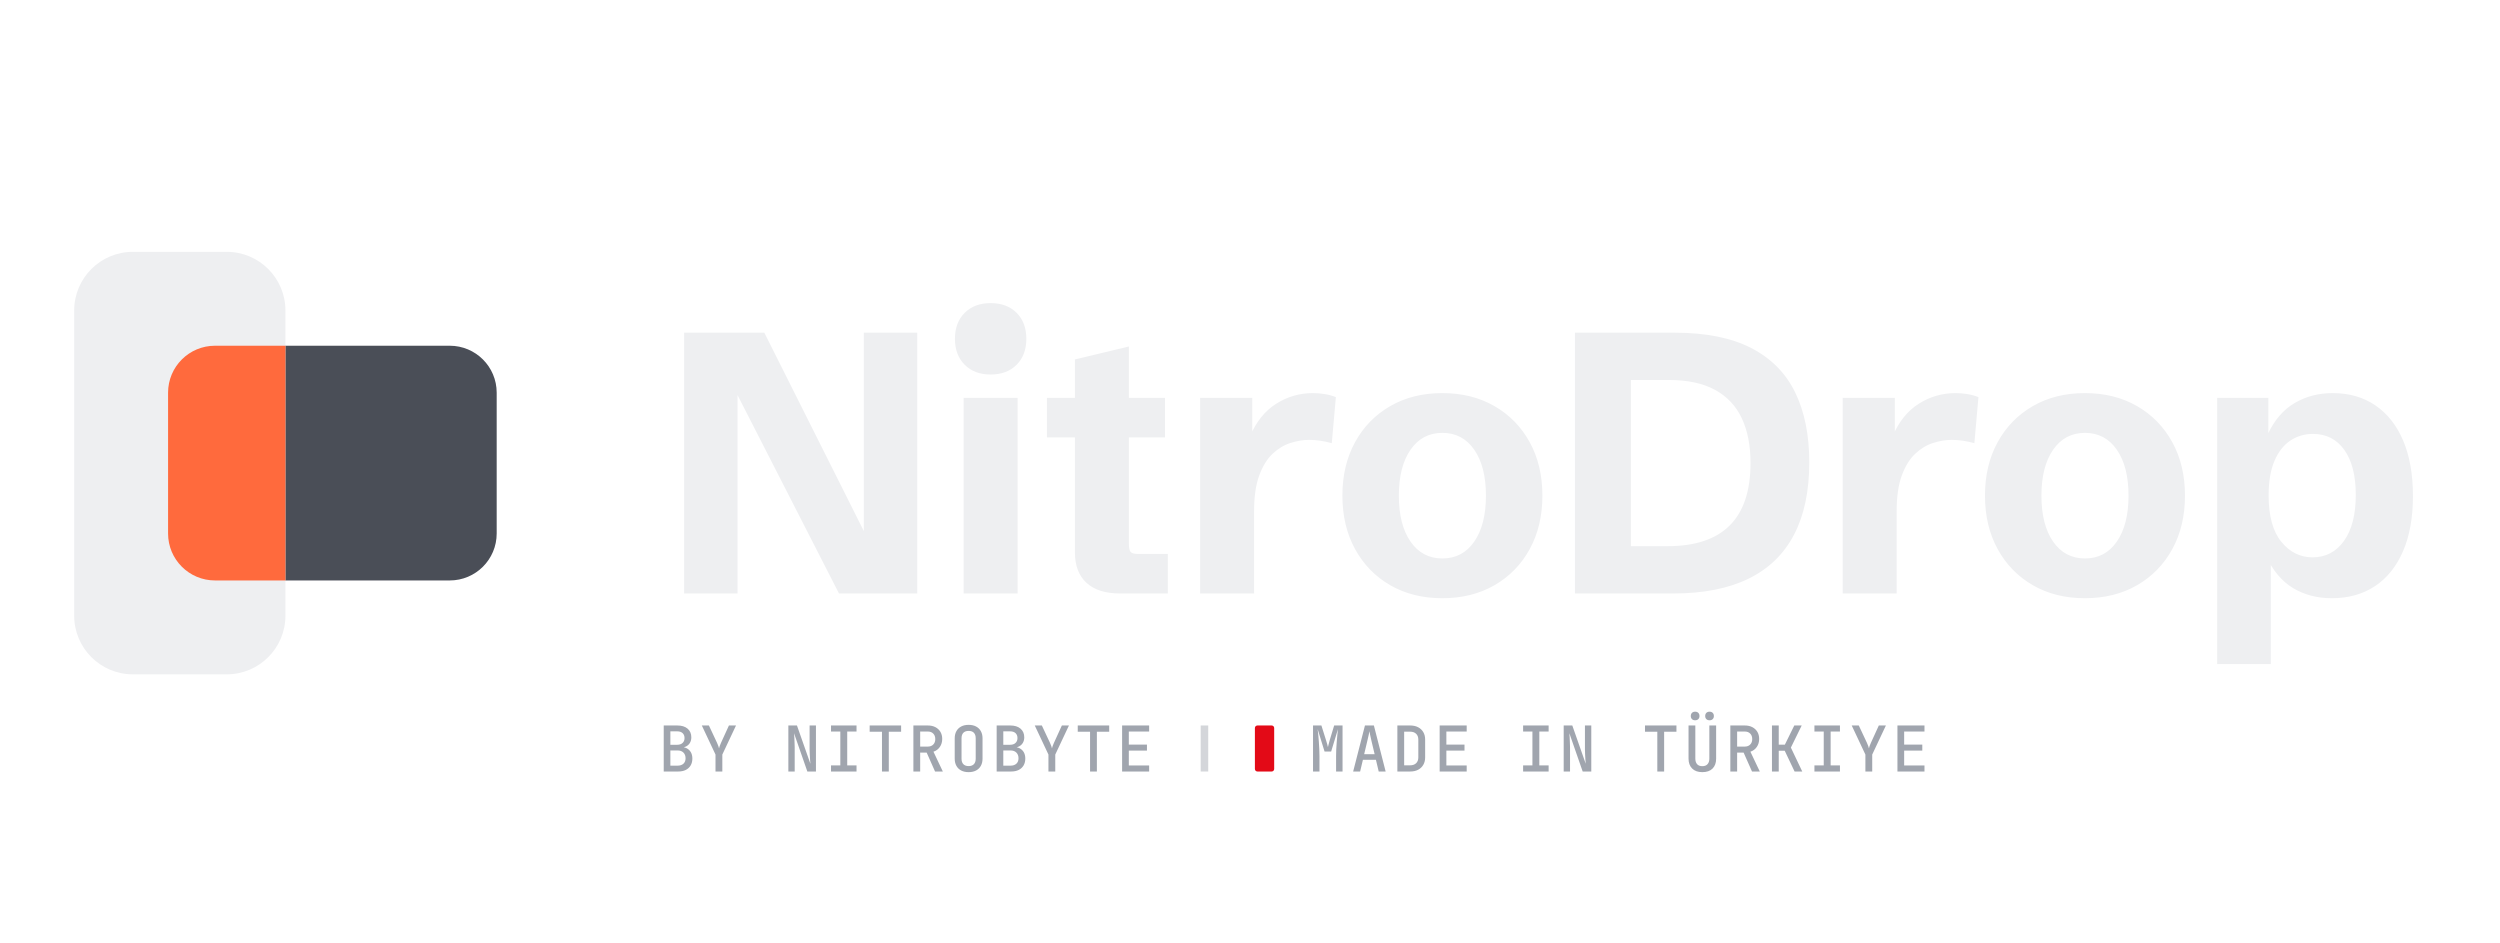
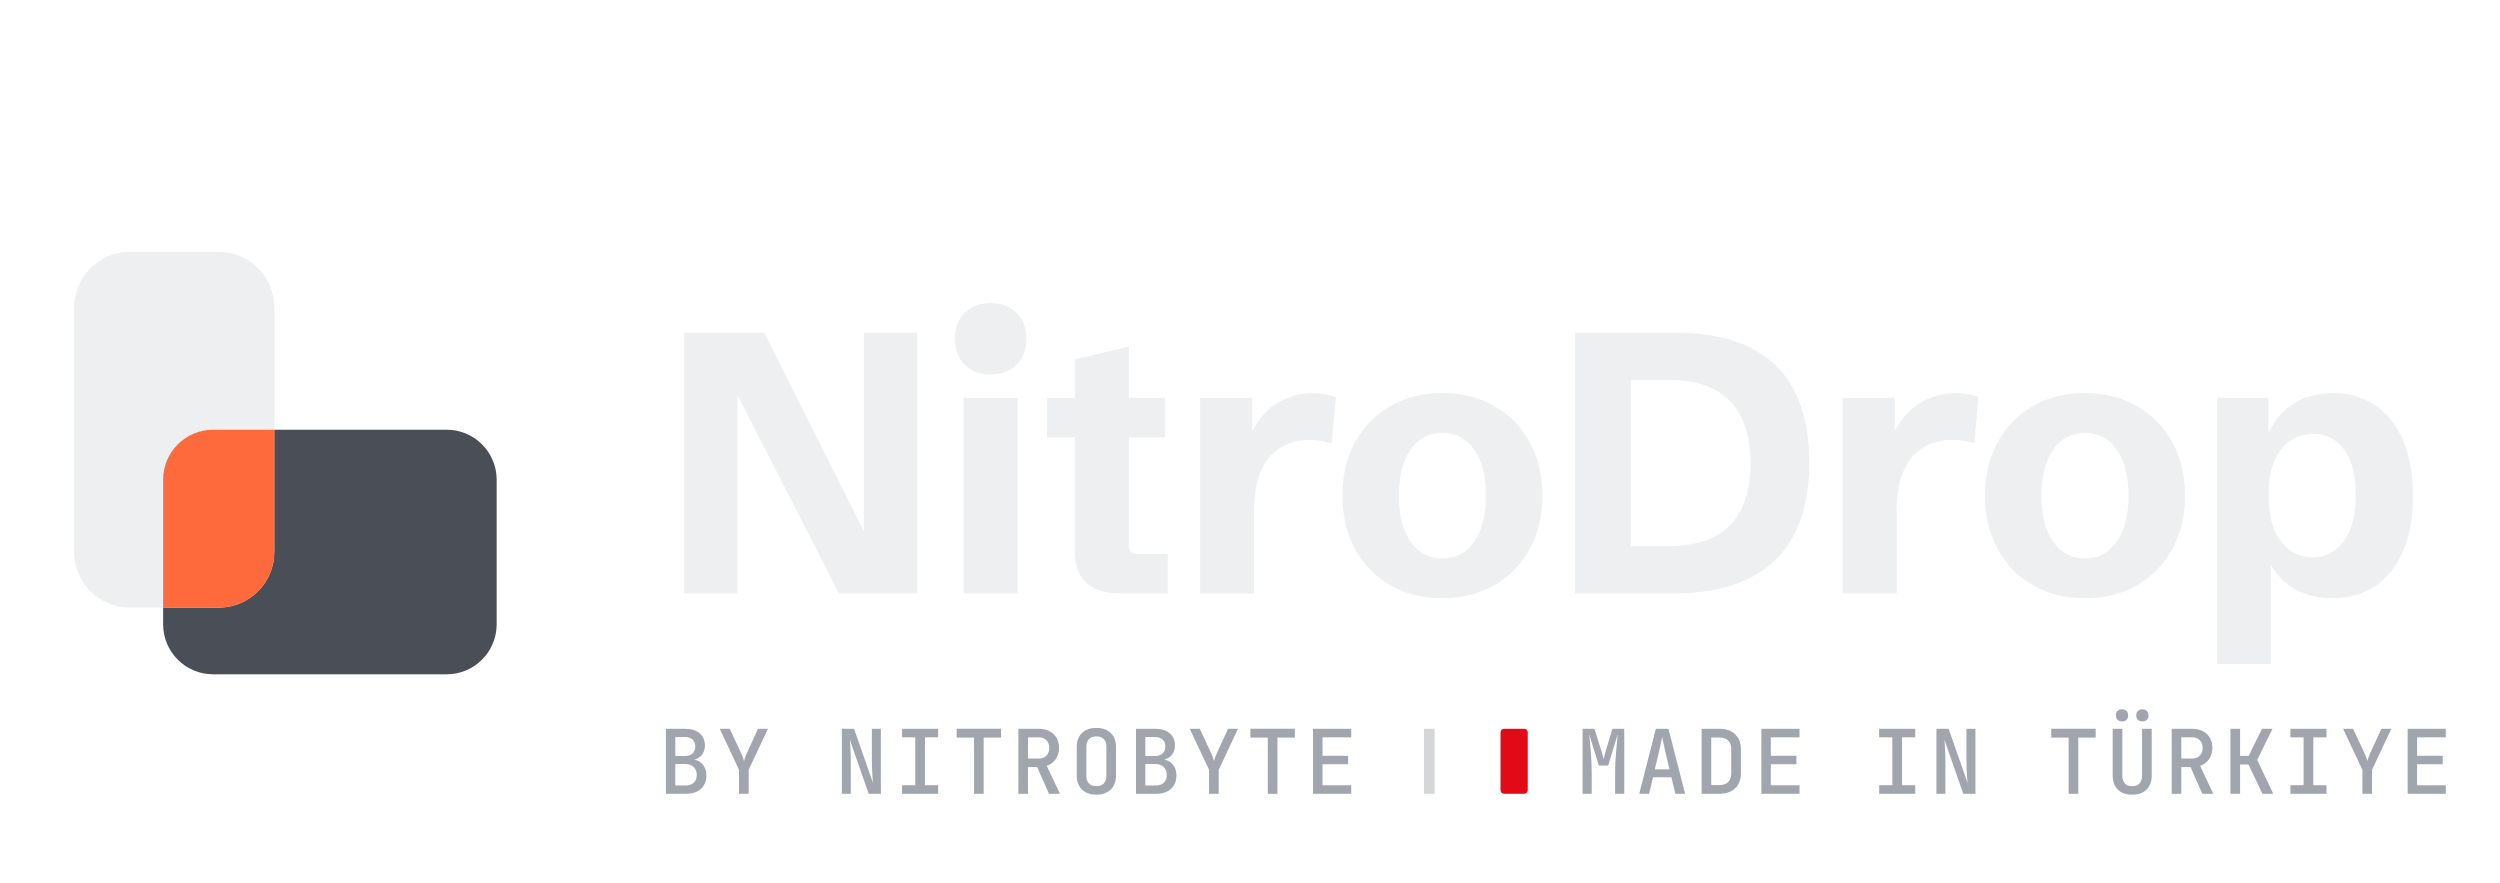
- <svg xmlns="http://www.w3.org/2000/svg" viewBox="0 0 674 254">
-   <g transform="translate(-2.15 48.91) scale(3.1641)">
+ <svg xmlns="http://www.w3.org/2000/svg" viewBox="0 0 674 238">
+   <g transform="translate(2.01 55.90) scale(2.9975)">
    <defs>
-       <clipPath id="clp10">
-         <rect x="7" y="6" width="18" height="36" rx="5" />
+       <clipPath id="clp20">
+         <rect x="6" y="4" width="18" height="32" rx="5" />
      </clipPath>
    </defs>
    <g fill="#4A4E57">
-       <rect x="15" y="14" width="28" height="20" rx="4" />
+       <rect x="14" y="20" width="30" height="22" rx="4.5" />
    </g>
    <g fill="#EEEFF1">
-       <rect x="7" y="6" width="18" height="36" rx="5" />
+       <rect x="6" y="4" width="18" height="32" rx="5" />
    </g>
-     <g fill="#FF6A3D" clip-path="url(#clp10)">
-       <rect x="15" y="14" width="28" height="20" rx="4" />
+     <g fill="#FF6A3D" clip-path="url(#clp20)">
+       <rect x="14" y="20" width="30" height="22" rx="4.5" />
    </g>
  </g>
  <path fill="#EEEFF1" d="M184.44 160.00L184.44 89.69L206.06 89.69L237.58 152.53L232.89 152.82L232.89 89.69L247.29 89.69L247.29 160.00L226.19 160.00L193.88 96.82L198.84 96.47L198.84 160.00L184.44 160.00ZM259.80 160.00L259.80 107.27L274.35 107.27L274.35 160.00L259.80 160.00ZM267.07 100.97Q262.71 100.97 260.08 98.34Q257.45 95.71 257.45 91.35Q257.45 86.96 260.08 84.34Q262.71 81.72 267.07 81.72Q271.46 81.72 274.08 84.34Q276.70 86.96 276.70 91.35Q276.70 95.71 274.08 98.34Q271.46 100.97 267.07 100.97ZM301.96 160.00Q296.07 160.00 292.94 157.15Q289.80 154.29 289.80 148.93L289.80 117.93L282.26 117.93L282.26 107.27L289.80 107.27L289.80 96.91L304.35 93.41L304.35 107.27L314.09 107.27L314.09 117.93L304.35 117.93L304.35 146.62Q304.35 148.25 304.81 148.79Q305.28 149.34 306.79 149.34L314.85 149.34L314.85 160.00L301.96 160.00ZM323.55 160.00L323.55 107.27L337.61 107.27L337.61 119.13L337.02 117.59Q339.53 111.71 344.06 108.85Q348.59 105.98 353.97 105.98Q355.50 105.98 357.06 106.23Q358.62 106.47 360.15 107.06L359.05 119.48Q355.87 118.59 352.93 118.59Q350.53 118.59 347.93 119.42Q345.33 120.24 343.10 122.33Q340.88 124.41 339.49 128.18Q338.10 131.95 338.10 137.82L338.10 160.00L323.55 160.00ZM388.85 161.28Q380.88 161.28 374.80 157.77Q368.73 154.26 365.32 148.02Q361.91 141.79 361.91 133.62Q361.91 125.45 365.32 119.22Q368.72 113.00 374.80 109.49Q380.88 105.98 388.84 105.98Q396.84 105.98 402.91 109.49Q408.99 112.99 412.41 119.22Q415.83 125.44 415.83 133.63Q415.83 141.81 412.41 148.04Q409.00 154.27 402.91 157.78Q396.81 161.28 388.85 161.28ZM388.87 150.56Q394.32 150.56 397.46 146.01Q400.61 141.46 400.61 133.63Q400.61 125.79 397.46 121.25Q394.31 116.70 388.87 116.70Q383.42 116.70 380.28 121.25Q377.13 125.79 377.13 133.63Q377.13 141.48 380.28 146.02Q383.43 150.56 388.87 150.56ZM424.61 160.00L424.61 89.69L451.43 89.69Q464.08 89.69 472.11 93.82Q480.14 97.95 483.96 105.76Q487.78 113.58 487.78 124.63Q487.78 136.30 483.66 144.17Q479.54 152.04 471.39 156.02Q463.24 160.00 451.15 160.00L424.61 160.00ZM439.69 147.25L449.56 147.25Q471.94 147.25 471.94 124.84Q471.94 117.75 469.58 112.75Q467.22 107.74 462.34 105.09Q457.47 102.44 449.84 102.44L439.69 102.44L439.69 147.25ZM496.79 160.00L496.79 107.27L510.85 107.27L510.85 119.13L510.26 117.59Q512.77 111.71 517.30 108.85Q521.83 105.98 527.22 105.98Q528.74 105.98 530.30 106.23Q531.86 106.47 533.39 107.06L532.29 119.48Q529.11 118.59 526.17 118.59Q523.78 118.59 521.17 119.42Q518.57 120.24 516.35 122.33Q514.12 124.41 512.73 128.18Q511.34 131.95 511.34 137.82L511.34 160.00L496.79 160.00ZM562.09 161.28Q554.12 161.28 548.05 157.77Q541.97 154.26 538.56 148.02Q535.15 141.79 535.15 133.62Q535.15 125.45 538.56 119.22Q541.97 113.00 548.04 109.49Q554.12 105.98 562.08 105.98Q570.08 105.98 576.16 109.49Q582.23 112.99 585.65 119.22Q589.07 125.44 589.07 133.63Q589.07 141.81 585.65 148.04Q582.24 154.27 576.15 157.78Q570.05 161.28 562.09 161.28ZM562.12 150.56Q567.56 150.56 570.70 146.01Q573.85 141.46 573.85 133.63Q573.85 125.79 570.70 121.25Q567.55 116.70 562.11 116.70Q556.67 116.70 553.52 121.25Q550.37 125.79 550.37 133.63Q550.37 141.48 553.52 146.02Q556.67 150.56 562.12 150.56ZM597.75 179.04L597.75 107.27L611.54 107.27L611.54 117.84L611.38 117.09Q614.10 111.30 618.66 108.64Q623.21 105.98 628.88 105.98Q635.55 105.98 640.40 109.29Q645.26 112.59 647.90 118.80Q650.53 125.02 650.53 133.74Q650.53 142.40 647.87 148.58Q645.21 154.76 640.30 158.02Q635.39 161.28 628.64 161.28Q622.80 161.28 618.25 158.57Q613.69 155.86 610.85 149.76L612.21 149.64L612.21 179.04L597.75 179.04ZM623.46 150.26Q628.78 150.26 631.95 145.81Q635.12 141.36 635.12 133.43Q635.12 125.63 632.04 121.31Q628.96 116.98 623.56 116.98Q620.20 116.98 617.48 118.78Q614.76 120.59 613.19 124.27Q611.62 127.95 611.62 133.54Q611.62 141.87 615.04 146.06Q618.47 150.26 623.46 150.26Z" />
-   <path fill="#A0A5AE" transform="translate(177.50 208.00)" d="M1.44 0.00L1.44 -12.41L5.11 -12.41Q6.86 -12.41 7.87 -11.56Q8.88 -10.70 8.88 -9.21Q8.88 -8.37 8.51 -7.74Q8.15 -7.12 7.50 -6.78Q6.85 -6.44 5.98 -6.45L5.98 -6.61Q6.92 -6.63 7.64 -6.26Q8.35 -5.89 8.76 -5.19Q9.16 -4.48 9.16 -3.49Q9.16 -2.43 8.70 -1.64Q8.23 -0.85 7.38 -0.42Q6.52 0.00 5.33 0.00L1.44 0.00ZM3.23 -1.58L5.18 -1.58Q6.18 -1.58 6.76 -2.11Q7.33 -2.64 7.33 -3.57Q7.33 -4.52 6.76 -5.10Q6.18 -5.68 5.18 -5.68L3.23 -5.68L3.23 -1.58ZM3.23 -7.21L5.08 -7.21Q6.00 -7.21 6.52 -7.70Q7.05 -8.19 7.05 -9.02Q7.05 -9.86 6.53 -10.35Q6.01 -10.83 5.09 -10.83L3.23 -10.83L3.23 -7.21ZM15.40 0.00L15.40 -4.57L11.71 -12.41L13.62 -12.41L15.82 -7.72Q16.03 -7.25 16.17 -6.86Q16.30 -6.46 16.35 -6.25Q16.40 -6.46 16.53 -6.86Q16.67 -7.25 16.88 -7.72L19.02 -12.41L20.93 -12.41L17.24 -4.57L17.24 0.00L15.40 0.00ZM35.04 0.00L35.04 -12.41L37.36 -12.41L40.98 -2.09Q40.94 -2.58 40.89 -3.26Q40.84 -3.94 40.81 -4.67Q40.77 -5.40 40.77 -6.00L40.77 -12.41L42.48 -12.41L42.48 0.00L40.16 0.00L36.57 -10.32Q36.61 -9.87 36.65 -9.21Q36.68 -8.55 36.71 -7.84Q36.75 -7.13 36.75 -6.51L36.75 0.00L35.04 0.00ZM46.54 0.00L46.54 -1.64L49.05 -1.64L49.05 -10.77L46.54 -10.77L46.54 -12.41L53.42 -12.41L53.42 -10.77L50.91 -10.77L50.91 -1.64L53.42 -1.64L53.42 0.00L46.54 0.00ZM60.28 0.00L60.28 -10.73L56.96 -10.73L56.96 -12.42L65.44 -12.42L65.44 -10.73L62.12 -10.73L62.12 0.00L60.28 0.00ZM68.75 0.00L68.75 -12.41L72.63 -12.41Q73.81 -12.41 74.68 -11.96Q75.55 -11.50 76.04 -10.69Q76.52 -9.88 76.52 -8.78Q76.52 -7.54 75.88 -6.62Q75.25 -5.70 74.16 -5.34L76.69 0.00L74.59 0.00L72.33 -5.10L70.58 -5.10L70.58 0.00L68.75 0.00ZM70.58 -6.72L72.63 -6.72Q73.56 -6.72 74.10 -7.27Q74.65 -7.82 74.65 -8.74Q74.65 -9.68 74.10 -10.23Q73.56 -10.78 72.63 -10.78L70.58 -10.78L70.58 -6.72ZM83.64 0.17Q82.48 0.17 81.64 -0.27Q80.80 -0.71 80.35 -1.52Q79.89 -2.34 79.89 -3.45L79.89 -8.96Q79.89 -10.08 80.35 -10.89Q80.80 -11.70 81.64 -12.14Q82.48 -12.58 83.64 -12.58Q84.80 -12.58 85.64 -12.14Q86.48 -11.70 86.93 -10.89Q87.39 -10.08 87.39 -8.97L87.39 -3.45Q87.39 -2.34 86.93 -1.52Q86.48 -0.71 85.64 -0.27Q84.80 0.17 83.64 0.17ZM83.64 -1.46Q84.57 -1.46 85.06 -1.98Q85.55 -2.49 85.55 -3.45L85.55 -8.96Q85.55 -9.92 85.06 -10.44Q84.58 -10.95 83.64 -10.95Q82.72 -10.95 82.22 -10.44Q81.73 -9.92 81.73 -8.96L81.73 -3.45Q81.73 -2.49 82.22 -1.98Q82.72 -1.46 83.64 -1.46ZM91.20 0.00L91.20 -12.41L94.87 -12.41Q96.62 -12.41 97.63 -11.56Q98.64 -10.70 98.64 -9.21Q98.64 -8.37 98.27 -7.74Q97.91 -7.12 97.26 -6.78Q96.61 -6.44 95.74 -6.45L95.74 -6.61Q96.68 -6.63 97.40 -6.26Q98.11 -5.89 98.52 -5.19Q98.92 -4.48 98.92 -3.49Q98.92 -2.43 98.46 -1.64Q97.99 -0.85 97.14 -0.42Q96.28 0.00 95.09 0.00L91.20 0.00ZM92.99 -1.58L94.94 -1.58Q95.94 -1.58 96.52 -2.11Q97.09 -2.64 97.09 -3.57Q97.09 -4.52 96.52 -5.10Q95.94 -5.68 94.94 -5.68L92.99 -5.68L92.99 -1.58ZM92.99 -7.21L94.84 -7.21Q95.76 -7.21 96.28 -7.70Q96.81 -8.19 96.81 -9.02Q96.81 -9.86 96.29 -10.35Q95.77 -10.83 94.85 -10.83L92.99 -10.83L92.99 -7.21ZM105.16 0.00L105.16 -4.57L101.47 -12.41L103.38 -12.41L105.58 -7.72Q105.79 -7.25 105.93 -6.86Q106.06 -6.46 106.11 -6.25Q106.16 -6.46 106.29 -6.86Q106.43 -7.25 106.64 -7.72L108.78 -12.41L110.69 -12.41L107.00 -4.57L107.00 0.00L105.16 0.00ZM116.38 0.00L116.38 -10.73L113.06 -10.73L113.06 -12.42L121.54 -12.42L121.54 -10.73L118.22 -10.73L118.22 0.00L116.38 0.00ZM125.02 0.00L125.02 -12.41L132.31 -12.41L132.31 -10.78L126.83 -10.78L126.83 -7.26L131.72 -7.26L131.72 -5.64L126.83 -5.64L126.83 -1.63L132.31 -1.63L132.31 0.00L125.02 0.00Z" />
-   <rect x="323.70" y="195.59" width="2.04" height="12.41" fill="#A0A5AE" opacity=".45" />
-   <rect x="338.32" y="195.59" width="5.20" height="12.41" rx="0.68" fill="#E30A17" />
-   <path fill="#A0A5AE" transform="translate(352.87 208.00)" d="M1.12 0.00L1.12 -12.41L3.38 -12.41L4.63 -8.43Q4.82 -7.86 4.95 -7.35Q5.09 -6.84 5.14 -6.58Q5.21 -6.84 5.33 -7.35Q5.45 -7.86 5.62 -8.44L6.82 -12.41L9.08 -12.41L9.08 0.00L7.34 0.00L7.34 -4.17Q7.34 -4.98 7.38 -5.95Q7.43 -6.93 7.51 -7.93Q7.59 -8.93 7.68 -9.84Q7.77 -10.74 7.84 -11.42L6.01 -5.39L4.23 -5.39L2.37 -11.42Q2.45 -10.76 2.54 -9.89Q2.62 -9.01 2.69 -8.02Q2.76 -7.04 2.81 -6.04Q2.86 -5.05 2.86 -4.17L2.86 0.00L1.12 0.00ZM11.94 0.00L15.12 -12.41L17.53 -12.41L20.70 0.00L18.83 0.00L18.08 -3.15L14.57 -3.15L13.82 0.00L11.94 0.00ZM14.91 -4.67L17.73 -4.67L16.88 -8.24Q16.65 -9.20 16.51 -9.90Q16.36 -10.60 16.32 -10.86Q16.28 -10.60 16.14 -9.90Q16.00 -9.20 15.76 -8.26L14.91 -4.67ZM23.86 0.00L23.86 -12.41L27.31 -12.41Q28.55 -12.41 29.45 -11.94Q30.35 -11.47 30.85 -10.62Q31.35 -9.77 31.35 -8.61L31.35 -3.82Q31.35 -2.66 30.85 -1.80Q30.35 -0.94 29.45 -0.47Q28.55 0.00 27.31 0.00L23.86 0.00ZM25.69 -1.67L27.31 -1.67Q28.33 -1.67 28.92 -2.24Q29.51 -2.81 29.51 -3.82L29.51 -8.61Q29.51 -9.60 28.92 -10.17Q28.33 -10.74 27.31 -10.74L25.69 -10.74L25.69 -1.67ZM35.26 0.00L35.26 -12.41L42.55 -12.41L42.55 -10.78L37.07 -10.78L37.07 -7.26L41.96 -7.26L41.96 -5.64L37.07 -5.64L37.07 -1.63L42.55 -1.63L42.55 0.00L35.26 0.00ZM57.76 0.00L57.76 -1.64L60.27 -1.64L60.27 -10.77L57.76 -10.77L57.76 -12.41L64.64 -12.41L64.64 -10.77L62.13 -10.77L62.13 -1.64L64.64 -1.64L64.64 0.00L57.76 0.00ZM68.70 0.00L68.70 -12.41L71.02 -12.41L74.64 -2.09Q74.60 -2.58 74.55 -3.26Q74.50 -3.94 74.47 -4.67Q74.43 -5.40 74.43 -6.00L74.43 -12.41L76.14 -12.41L76.14 0.00L73.82 0.00L70.23 -10.32Q70.27 -9.87 70.31 -9.21Q70.34 -8.55 70.37 -7.84Q70.41 -7.13 70.41 -6.51L70.41 0.00L68.70 0.00ZM93.94 0.00L93.94 -10.73L90.62 -10.73L90.62 -12.42L99.10 -12.42L99.10 -10.73L95.78 -10.73L95.78 0.00L93.94 0.00ZM106.08 0.17Q104.30 0.17 103.33 -0.81Q102.36 -1.79 102.36 -3.47L102.36 -12.41L104.19 -12.41L104.19 -3.48Q104.19 -2.53 104.66 -1.99Q105.13 -1.44 106.08 -1.44Q107.01 -1.44 107.49 -1.99Q107.97 -2.53 107.97 -3.48L107.97 -12.41L109.80 -12.41L109.80 -3.47Q109.80 -1.78 108.84 -0.80Q107.87 0.17 106.08 0.17ZM108.02 -13.81Q107.49 -13.81 107.17 -14.12Q106.85 -14.43 106.85 -14.96Q106.85 -15.50 107.17 -15.82Q107.49 -16.13 108.02 -16.13Q108.56 -16.13 108.87 -15.82Q109.19 -15.50 109.19 -14.96Q109.19 -14.43 108.87 -14.12Q108.56 -13.81 108.02 -13.81ZM104.14 -13.81Q103.60 -13.81 103.29 -14.12Q102.97 -14.43 102.97 -14.96Q102.97 -15.50 103.29 -15.82Q103.60 -16.13 104.14 -16.13Q104.67 -16.13 104.99 -15.82Q105.31 -15.50 105.31 -14.96Q105.31 -14.43 104.99 -14.12Q104.67 -13.81 104.14 -13.81ZM113.63 0.00L113.63 -12.41L117.51 -12.41Q118.69 -12.41 119.56 -11.96Q120.43 -11.50 120.92 -10.69Q121.40 -9.88 121.40 -8.78Q121.40 -7.54 120.76 -6.62Q120.13 -5.70 119.04 -5.34L121.57 0.00L119.47 0.00L117.21 -5.10L115.46 -5.10L115.46 0.00L113.63 0.00ZM115.46 -6.72L117.51 -6.72Q118.44 -6.72 118.98 -7.27Q119.53 -7.82 119.53 -8.74Q119.53 -9.68 118.98 -10.23Q118.44 -10.78 117.51 -10.78L115.46 -10.78L115.46 -6.72ZM124.85 0.00L124.85 -12.41L126.68 -12.41L126.68 -7.24L128.33 -7.24L130.87 -12.41L132.87 -12.41L129.95 -6.45L133.02 0.00L130.95 0.00L128.29 -5.60L126.68 -5.60L126.68 0.00L124.85 0.00ZM136.30 0.00L136.30 -1.64L138.81 -1.64L138.81 -10.77L136.30 -10.77L136.30 -12.41L143.18 -12.41L143.18 -10.77L140.67 -10.77L140.67 -1.64L143.18 -1.64L143.18 0.00L136.30 0.00ZM150.04 0.00L150.04 -4.57L146.35 -12.41L148.26 -12.41L150.46 -7.72Q150.67 -7.25 150.81 -6.86Q150.94 -6.46 150.99 -6.25Q151.04 -6.46 151.17 -6.86Q151.31 -7.25 151.52 -7.72L153.66 -12.41L155.57 -12.41L151.88 -4.57L151.88 0.00L150.04 0.00ZM158.68 0.00L158.68 -12.41L165.97 -12.41L165.97 -10.78L160.49 -10.78L160.49 -7.26L165.38 -7.26L165.38 -5.64L160.49 -5.64L160.49 -1.63L165.97 -1.63L165.97 0.00L158.68 0.00Z" />
+   <path fill="#A0A5AE" transform="translate(177.50 214.00)" d="M2.04 0.00L2.04 -17.52L7.21 -17.52Q9.69 -17.52 11.11 -16.32Q12.54 -15.11 12.54 -13.00Q12.54 -11.81 12.02 -10.93Q11.51 -10.05 10.59 -9.57Q9.67 -9.09 8.45 -9.11L8.45 -9.34Q9.78 -9.36 10.78 -8.84Q11.79 -8.32 12.36 -7.32Q12.94 -6.32 12.94 -4.93Q12.94 -3.43 12.28 -2.31Q11.62 -1.20 10.41 -0.60Q9.20 0.00 7.52 0.00L2.04 0.00ZM4.56 -2.23L7.31 -2.23Q8.72 -2.23 9.54 -2.98Q10.35 -3.73 10.35 -5.04Q10.35 -6.38 9.54 -7.20Q8.72 -8.02 7.31 -8.02L4.56 -8.02L4.56 -2.23ZM4.56 -10.18L7.18 -10.18Q8.47 -10.18 9.21 -10.87Q9.95 -11.56 9.95 -12.74Q9.95 -13.92 9.22 -14.61Q8.48 -15.29 7.19 -15.29L4.56 -15.29L4.56 -10.18ZM21.74 0.00L21.74 -6.46L16.54 -17.52L19.23 -17.52L22.33 -10.90Q22.63 -10.24 22.82 -9.68Q23.02 -9.12 23.08 -8.82Q23.15 -9.12 23.34 -9.68Q23.54 -10.24 23.83 -10.90L26.86 -17.52L29.54 -17.52L24.34 -6.46L24.34 0.00L21.74 0.00ZM49.46 0.00L49.46 -17.52L52.74 -17.52L57.85 -2.95Q57.79 -3.64 57.72 -4.60Q57.65 -5.56 57.61 -6.59Q57.56 -7.62 57.56 -8.47L57.56 -17.52L59.98 -17.52L59.98 0.00L56.70 0.00L51.62 -14.57Q51.68 -13.93 51.73 -13.00Q51.79 -12.07 51.83 -11.07Q51.88 -10.07 51.88 -9.19L51.88 0.00L49.46 0.00ZM65.70 0.00L65.70 -2.31L69.25 -2.31L69.25 -15.21L65.70 -15.21L65.70 -17.52L75.42 -17.52L75.42 -15.21L71.87 -15.21L71.87 -2.31L75.42 -2.31L75.42 0.00L65.70 0.00ZM85.10 0.00L85.10 -15.15L80.41 -15.15L80.41 -17.54L92.39 -17.54L92.39 -15.15L87.70 -15.15L87.70 0.00L85.10 0.00ZM97.05 0.00L97.05 -17.52L102.54 -17.52Q104.20 -17.52 105.43 -16.88Q106.66 -16.24 107.34 -15.09Q108.02 -13.94 108.02 -12.39Q108.02 -10.64 107.13 -9.35Q106.23 -8.05 104.70 -7.54L108.26 0.00L105.31 0.00L102.11 -7.20L99.64 -7.20L99.64 0.00L97.05 0.00ZM99.64 -9.49L102.54 -9.49Q103.84 -9.49 104.61 -10.27Q105.38 -11.04 105.38 -12.34Q105.38 -13.67 104.61 -14.45Q103.84 -15.22 102.54 -15.22L99.64 -15.22L99.64 -9.49ZM118.08 0.24Q116.45 0.24 115.26 -0.38Q114.07 -1.00 113.43 -2.15Q112.79 -3.30 112.79 -4.87L112.79 -12.65Q112.79 -14.23 113.43 -15.38Q114.07 -16.52 115.26 -17.14Q116.45 -17.76 118.08 -17.76Q119.72 -17.76 120.90 -17.14Q122.09 -16.52 122.73 -15.38Q123.37 -14.23 123.37 -12.66L123.37 -4.87Q123.37 -3.30 122.73 -2.15Q122.09 -1.00 120.90 -0.38Q119.72 0.24 118.08 0.24ZM118.08 -2.06Q119.40 -2.06 120.09 -2.79Q120.78 -3.52 120.78 -4.87L120.78 -12.65Q120.78 -14.01 120.09 -14.73Q119.40 -15.46 118.08 -15.46Q116.77 -15.46 116.08 -14.73Q115.38 -14.01 115.38 -12.65L115.38 -4.87Q115.38 -3.52 116.08 -2.79Q116.78 -2.06 118.08 -2.06ZM128.76 0.00L128.76 -17.52L133.93 -17.52Q136.41 -17.52 137.83 -16.32Q139.26 -15.11 139.26 -13.00Q139.26 -11.81 138.74 -10.93Q138.23 -10.05 137.31 -9.57Q136.39 -9.09 135.17 -9.11L135.17 -9.34Q136.50 -9.36 137.50 -8.84Q138.51 -8.32 139.08 -7.32Q139.66 -6.32 139.66 -4.93Q139.66 -3.43 139.00 -2.31Q138.34 -1.20 137.13 -0.60Q135.92 0.00 134.24 0.00L128.76 0.00ZM131.28 -2.23L134.03 -2.23Q135.44 -2.23 136.26 -2.98Q137.07 -3.73 137.07 -5.04Q137.07 -6.38 136.26 -7.20Q135.44 -8.02 134.03 -8.02L131.28 -8.02L131.28 -2.23ZM131.28 -10.18L133.90 -10.18Q135.19 -10.18 135.93 -10.87Q136.67 -11.56 136.67 -12.74Q136.67 -13.92 135.94 -14.61Q135.20 -15.29 133.91 -15.29L131.28 -15.29L131.28 -10.18ZM148.46 0.00L148.46 -6.46L143.26 -17.52L145.95 -17.52L149.05 -10.90Q149.35 -10.24 149.54 -9.68Q149.74 -9.12 149.80 -8.82Q149.87 -9.12 150.06 -9.68Q150.26 -10.24 150.55 -10.90L153.58 -17.52L156.26 -17.52L151.06 -6.46L151.06 0.00L148.46 0.00ZM164.30 0.00L164.30 -15.15L159.61 -15.15L159.61 -17.54L171.59 -17.54L171.59 -15.15L166.90 -15.15L166.90 0.00L164.30 0.00ZM176.50 0.00L176.50 -17.52L186.79 -17.52L186.79 -15.22L179.05 -15.22L179.05 -10.24L185.95 -10.24L185.95 -7.96L179.05 -7.96L179.05 -2.30L186.79 -2.30L186.79 0.00L176.50 0.00Z" />
+   <rect x="383.90" y="196.48" width="2.88" height="17.52" fill="#A0A5AE" opacity=".45" />
+   <rect x="404.54" y="196.48" width="7.34" height="17.52" rx="0.96" fill="#E30A17" />
+   <path fill="#A0A5AE" transform="translate(425.08 214.00)" d="M1.58 0.00L1.58 -17.52L4.78 -17.52L6.54 -11.90Q6.80 -11.10 6.99 -10.38Q7.18 -9.66 7.26 -9.29Q7.35 -9.66 7.52 -10.38Q7.70 -11.10 7.94 -11.92L9.62 -17.52L12.82 -17.52L12.82 0.00L10.36 0.00L10.36 -5.89Q10.36 -7.03 10.42 -8.40Q10.49 -9.78 10.61 -11.19Q10.72 -12.61 10.85 -13.89Q10.98 -15.16 11.07 -16.12L8.48 -7.61L5.97 -7.61L3.34 -16.12Q3.46 -15.19 3.58 -13.96Q3.70 -12.72 3.80 -11.33Q3.90 -9.93 3.97 -8.53Q4.04 -7.13 4.04 -5.89L4.04 0.00L1.58 0.00ZM16.86 0.00L21.34 -17.52L24.74 -17.52L29.22 0.00L26.59 0.00L25.53 -4.45L20.57 -4.45L19.51 0.00L16.86 0.00ZM21.05 -6.59L25.02 -6.59L23.83 -11.64Q23.51 -12.98 23.31 -13.98Q23.10 -14.97 23.04 -15.34Q22.98 -14.97 22.78 -13.98Q22.58 -12.99 22.26 -11.66L21.05 -6.59ZM33.68 0.00L33.68 -17.52L38.56 -17.52Q40.30 -17.52 41.57 -16.86Q42.84 -16.20 43.55 -14.99Q44.26 -13.79 44.26 -12.16L44.26 -5.39Q44.26 -3.76 43.55 -2.55Q42.84 -1.33 41.57 -0.67Q40.30 0.00 38.56 0.00L33.68 0.00ZM36.27 -2.35L38.56 -2.35Q40.00 -2.35 40.83 -3.16Q41.66 -3.97 41.66 -5.39L41.66 -12.16Q41.66 -13.55 40.83 -14.36Q40.00 -15.17 38.56 -15.17L36.27 -15.17L36.27 -2.35ZM49.78 0.00L49.78 -17.52L60.07 -17.52L60.07 -15.22L52.33 -15.22L52.33 -10.24L59.23 -10.24L59.23 -7.96L52.33 -7.96L52.33 -2.30L60.07 -2.30L60.07 0.00L49.78 0.00ZM81.54 0.00L81.54 -2.31L85.09 -2.31L85.09 -15.21L81.54 -15.21L81.54 -17.52L91.26 -17.52L91.26 -15.21L87.71 -15.21L87.71 -2.31L91.26 -2.31L91.26 0.00L81.54 0.00ZM96.98 0.00L96.98 -17.52L100.26 -17.52L105.37 -2.95Q105.31 -3.64 105.24 -4.60Q105.17 -5.56 105.13 -6.59Q105.08 -7.62 105.08 -8.47L105.08 -17.52L107.50 -17.52L107.50 0.00L104.22 0.00L99.14 -14.57Q99.20 -13.93 99.25 -13.00Q99.31 -12.07 99.35 -11.07Q99.40 -10.07 99.40 -9.19L99.40 0.00L96.98 0.00ZM132.62 0.00L132.62 -15.15L127.93 -15.15L127.93 -17.54L139.91 -17.54L139.91 -15.15L135.22 -15.15L135.22 0.00L132.62 0.00ZM149.76 0.24Q147.25 0.24 145.88 -1.14Q144.50 -2.52 144.50 -4.90L144.50 -17.52L147.10 -17.52L147.10 -4.91Q147.10 -3.57 147.76 -2.80Q148.43 -2.04 149.76 -2.04Q151.07 -2.04 151.75 -2.80Q152.42 -3.57 152.42 -4.91L152.42 -17.52L155.02 -17.52L155.02 -4.90Q155.02 -2.51 153.65 -1.14Q152.29 0.24 149.76 0.24ZM152.50 -19.50Q151.75 -19.50 151.30 -19.94Q150.85 -20.37 150.85 -21.12Q150.85 -21.88 151.30 -22.33Q151.75 -22.77 152.50 -22.77Q153.26 -22.77 153.71 -22.33Q154.15 -21.88 154.15 -21.12Q154.15 -20.37 153.71 -19.94Q153.26 -19.50 152.50 -19.50ZM147.02 -19.50Q146.26 -19.50 145.81 -19.94Q145.37 -20.37 145.37 -21.12Q145.37 -21.88 145.81 -22.33Q146.26 -22.77 147.02 -22.77Q147.77 -22.77 148.22 -22.33Q148.67 -21.88 148.67 -21.12Q148.67 -20.37 148.22 -19.94Q147.77 -19.50 147.02 -19.50ZM160.41 0.00L160.41 -17.52L165.90 -17.52Q167.56 -17.52 168.79 -16.88Q170.02 -16.24 170.70 -15.09Q171.38 -13.94 171.38 -12.39Q171.38 -10.64 170.49 -9.35Q169.59 -8.05 168.06 -7.54L171.62 0.00L168.67 0.00L165.47 -7.20L163.00 -7.20L163.00 0.00L160.41 0.00ZM163.00 -9.49L165.90 -9.49Q167.20 -9.49 167.97 -10.27Q168.74 -11.04 168.74 -12.34Q168.74 -13.67 167.97 -14.45Q167.20 -15.22 165.90 -15.22L163.00 -15.22L163.00 -9.49ZM176.25 0.00L176.25 -17.52L178.85 -17.52L178.85 -10.22L181.17 -10.22L184.76 -17.52L187.58 -17.52L183.46 -9.11L187.79 0.00L184.87 0.00L181.12 -7.90L178.85 -7.90L178.85 0.00L176.25 0.00ZM192.42 0.00L192.42 -2.31L195.97 -2.31L195.97 -15.21L192.42 -15.21L192.42 -17.52L202.14 -17.52L202.14 -15.21L198.59 -15.21L198.59 -2.31L202.14 -2.31L202.14 0.00L192.42 0.00ZM211.82 0.00L211.82 -6.46L206.62 -17.52L209.31 -17.52L212.41 -10.90Q212.71 -10.24 212.90 -9.68Q213.10 -9.12 213.16 -8.82Q213.23 -9.12 213.42 -9.68Q213.62 -10.24 213.91 -10.90L216.94 -17.52L219.62 -17.52L214.42 -6.46L214.42 0.00L211.82 0.00ZM224.02 0.00L224.02 -17.52L234.31 -17.52L234.31 -15.22L226.57 -15.22L226.57 -10.24L233.47 -10.24L233.47 -7.96L226.57 -7.96L226.57 -2.30L234.31 -2.30L234.31 0.00L224.02 0.00Z" />
</svg>
